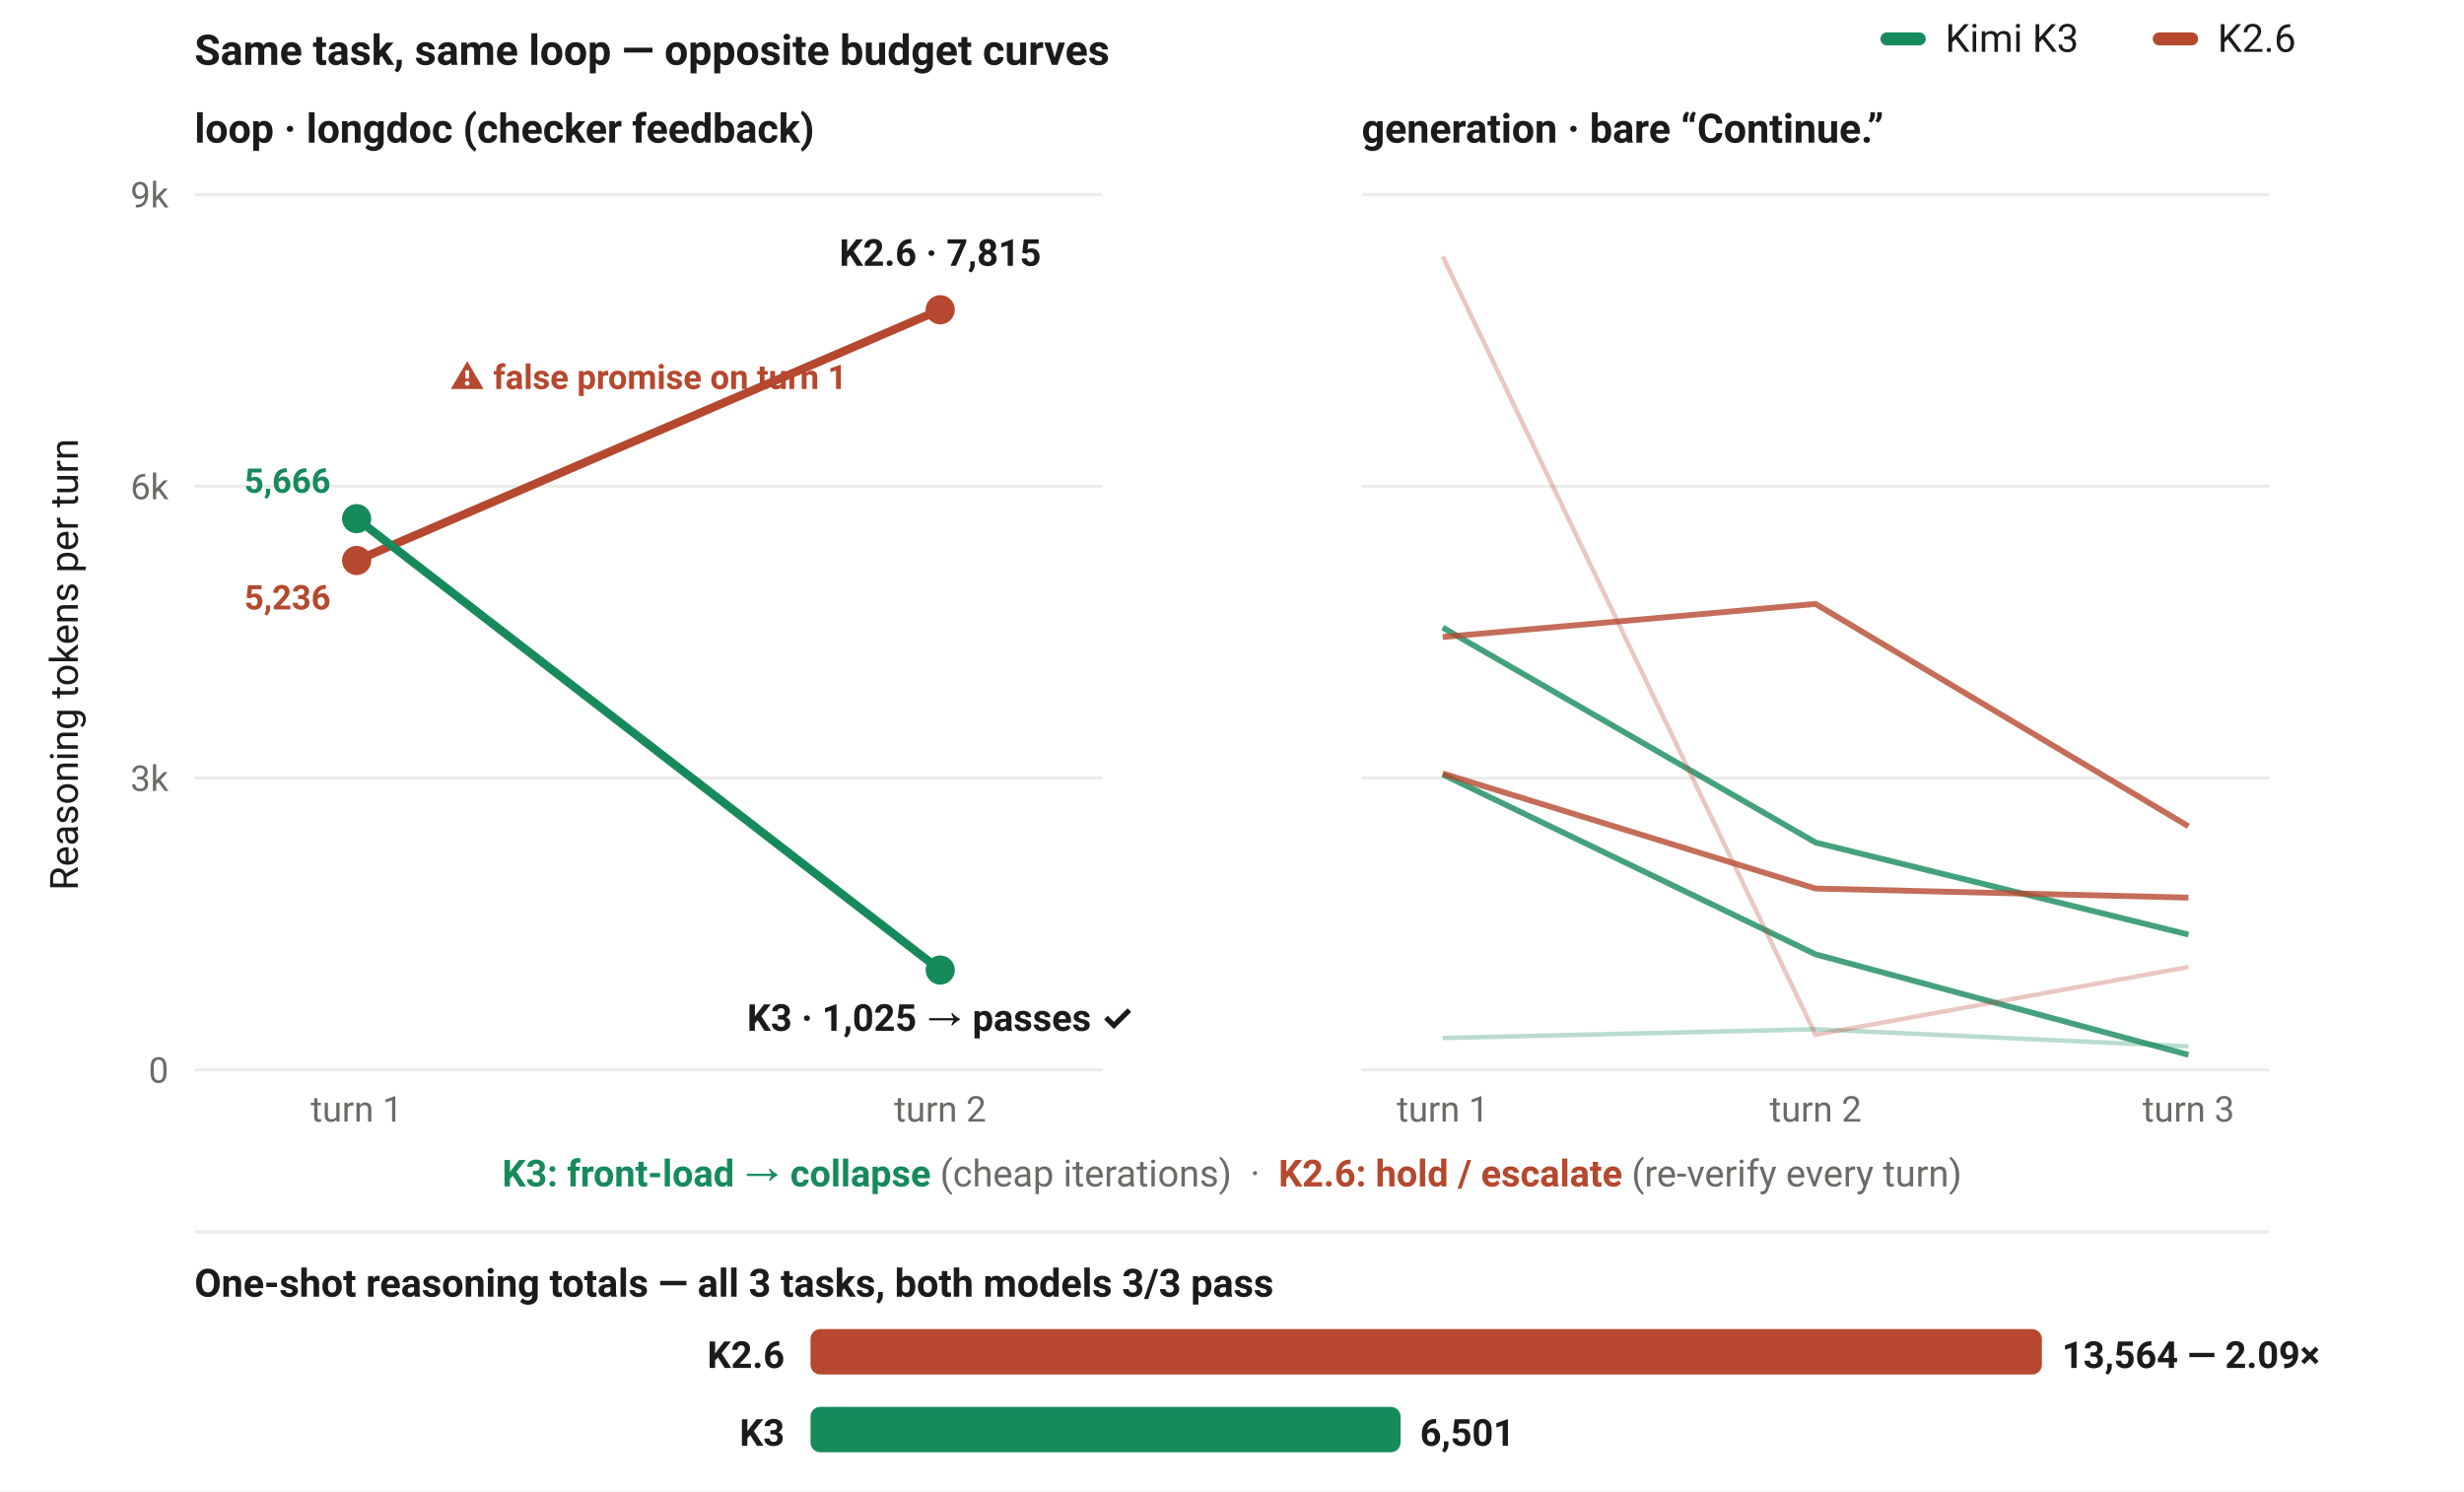
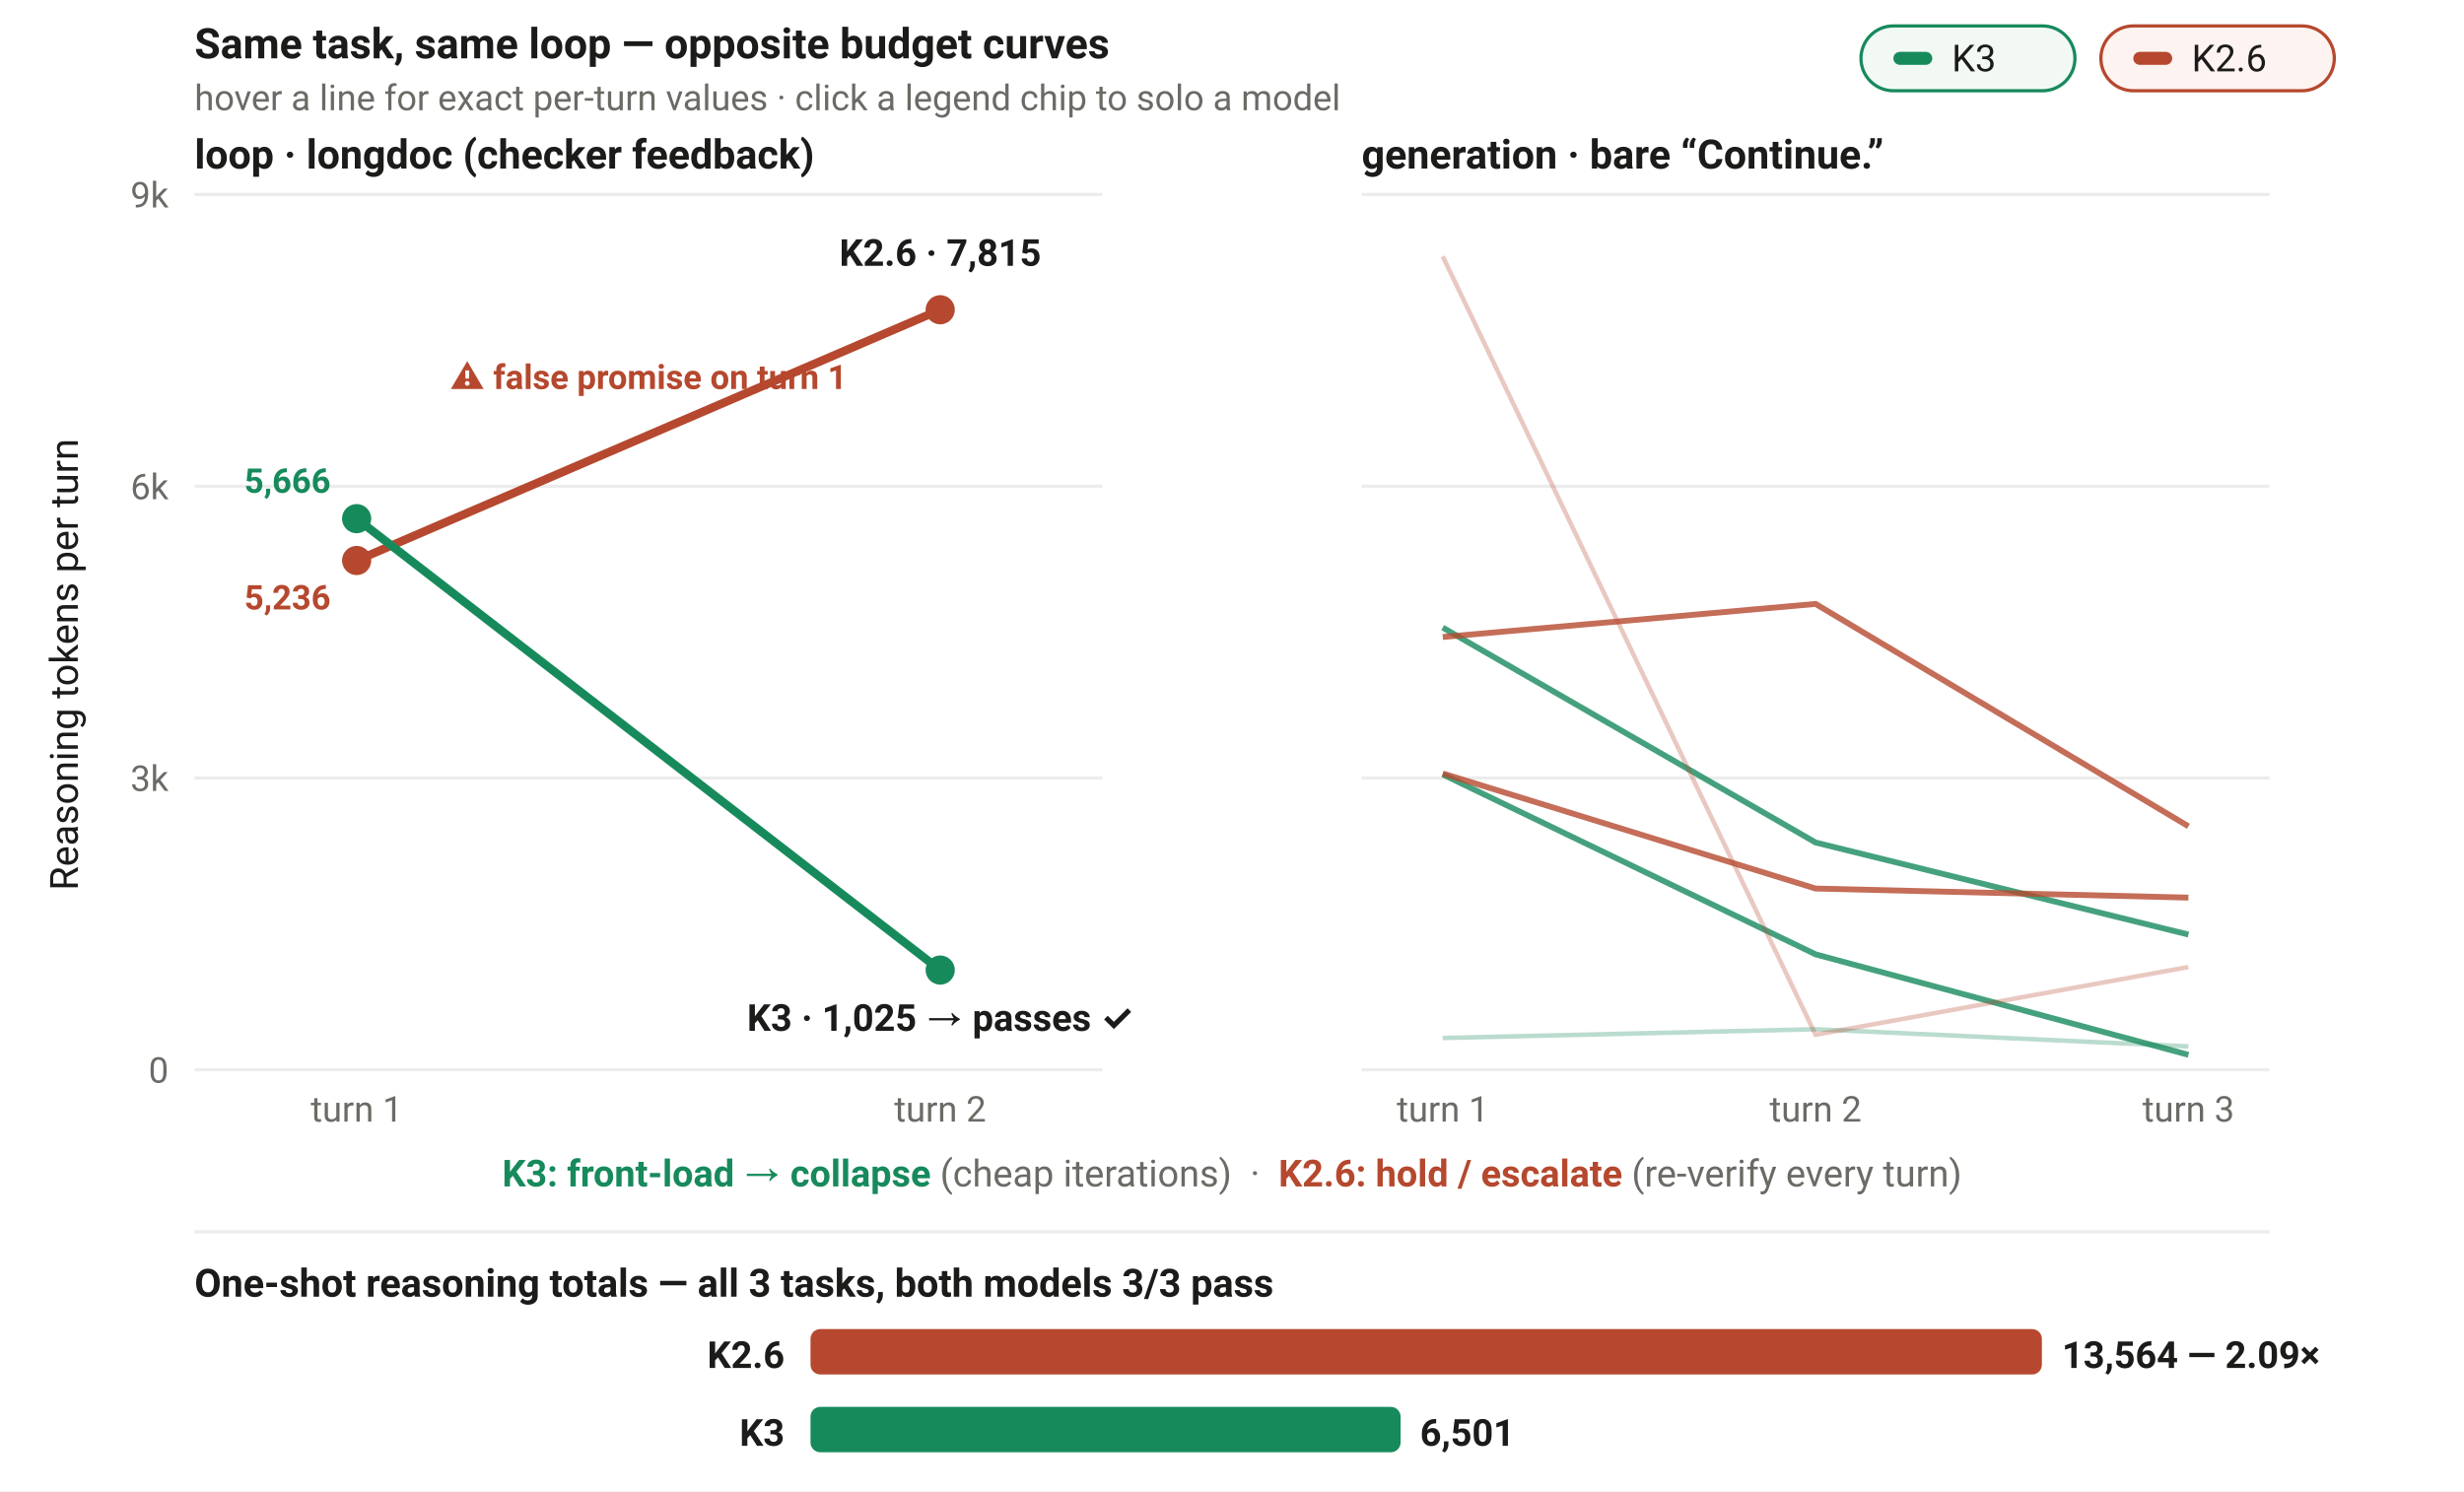
- <svg xmlns="http://www.w3.org/2000/svg" width="760" height="460" viewBox="0 0 760 460" font-family="-apple-system,BlinkMacSystemFont,Segoe UI,Roboto,Helvetica,Arial,sans-serif" role="img" aria-label="Left panel: the longdoc task in loop mode — K3 collapses from 5,666 reasoning tokens on turn 1 to 1,025 on turn 2 and passes; K2.6 escalates from 5,236 to 7,815, and its turn 1 carries a false completion promise. Right panel: generation mode under a bare Continue — K3's runs decay steeply across turns while K2.6 mostly holds its spend. Bottom: one-shot reasoning totals for the same 3-of-3 pass result — K2.6 spends 13,564 tokens, 2.09 times K3's 6,501.">
+ <svg xmlns="http://www.w3.org/2000/svg" width="760" height="460" viewBox="0 0 760 460" font-family="-apple-system,BlinkMacSystemFont,Segoe UI,Roboto,Helvetica,Arial,sans-serif" role="img" aria-label="Interactive: hover any line for its exact per-turn values; click a legend chip to solo one model. Left panel: the longdoc task in loop mode — K3 collapses from 5,666 reasoning tokens on turn 1 to 1,025 on turn 2 and passes; K2.6 escalates from 5,236 to 7,815, with a false completion promise on turn 1. Right panel: generation mode under a bare Continue — K3's runs decay steeply across turns while K2.6 mostly holds its spend. Bottom: one-shot reasoning totals for the same 3-of-3 result — K2.6 spends 13,564 tokens, 2.09 times K3's 6,501.">
  <rect width="760" height="460" fill="#ffffff" />
-   <text x="60" y="20" font-size="13" font-weight="700" fill="#1b1b1a">Same task, same loop — opposite budget curves</text>
-   <rect x="580" y="10" width="14" height="4" rx="2" fill="#178a5c" />
-   <text x="600" y="16" font-size="12" fill="#1b1b1a">Kimi K3</text>
-   <rect x="664" y="10" width="14" height="4" rx="2" fill="#b5482e" />
-   <text x="684" y="16" font-size="12" fill="#1b1b1a">K2.6</text>
-   <text x="60" y="44" font-size="12.5" font-weight="700" fill="#1b1b1a">loop · longdoc (checker feedback)</text>
-   <text x="420" y="44" font-size="12.5" font-weight="700" fill="#1b1b1a">generation · bare “Continue.”</text>
+   <style>
+     .run{transition:opacity .2s ease, stroke-width .2s ease}
+     .hit{cursor:pointer}
+     .chip{cursor:pointer}
+   </style>
+   <text x="60" y="18" font-size="13" font-weight="700" fill="#1b1b1a">Same task, same loop — opposite budget curves</text>
+   <text id="ro" x="60" y="34" font-size="11" fill="#6b6b66">hover a line for exact per-turn values · click a legend chip to solo a model</text>
+   <g id="legk3" class="chip">
+     <rect id="lr3" x="574" y="8" width="66" height="20" rx="10" fill="#f2f9f5" stroke="#178a5c" />
+     <rect x="584" y="16" width="12" height="4" rx="2" fill="#178a5c" />
+     <text x="602" y="22" font-size="11.5" fill="#1b1b1a">K3</text>
+   </g>
+   <g id="legk26" class="chip">
+     <rect id="lr26" x="648" y="8" width="72" height="20" rx="10" fill="#fdf3f0" stroke="#b5482e" />
+     <rect x="658" y="16" width="12" height="4" rx="2" fill="#b5482e" />
+     <text x="676" y="22" font-size="11.5" fill="#1b1b1a">K2.6</text>
+   </g>
+   <text x="60" y="52" font-size="12.5" font-weight="700" fill="#1b1b1a">loop · longdoc (checker feedback)</text>
+   <text x="420" y="52" font-size="12.5" font-weight="700" fill="#1b1b1a">generation · bare “Continue.”</text>
  <g stroke="#ececec">
    <line x1="60" y1="330" x2="340" y2="330" />
    <line x1="60" y1="240" x2="340" y2="240" />
    <line x1="60" y1="150" x2="340" y2="150" />
    <line x1="60" y1="60" x2="340" y2="60" />
+     <line x1="420" y1="330" x2="700" y2="330" />
+     <line x1="420" y1="240" x2="700" y2="240" />
+     <line x1="420" y1="150" x2="700" y2="150" />
+     <line x1="420" y1="60" x2="700" y2="60" />
  </g>
  <g font-size="11" fill="#6b6b66" text-anchor="end">
    <text x="52" y="334">0</text>
    <text x="52" y="244">3k</text>
    <text x="52" y="154">6k</text>
    <text x="52" y="64">9k</text>
  </g>
-   <g stroke="#ececec">
-     <line x1="420" y1="330" x2="700" y2="330" />
-     <line x1="420" y1="240" x2="700" y2="240" />
-     <line x1="420" y1="150" x2="700" y2="150" />
-     <line x1="420" y1="60" x2="700" y2="60" />
+   <text x="24" y="205" font-size="12" fill="#1b1b1a" text-anchor="middle" transform="rotate(-90 24 205)">Reasoning tokens per turn</text>
+   <path id="pk26L" class="run" d="M 110 172.9 L 290 95.55" fill="none" stroke="#b5482e" stroke-width="2.6" data-w="2.6" data-op="1" />
+   <path id="pk3L" class="run" d="M 110 160.0 L 290 299.25" fill="none" stroke="#178a5c" stroke-width="2.6" data-w="2.6" data-op="1" />
+   <g id="dk26L" class="run" data-op="1">
+     <circle cx="110" cy="172.9" r="4.5" fill="#b5482e" />
+     <circle cx="290" cy="95.55" r="4.5" fill="#b5482e" />
  </g>
-   <text x="24" y="205" font-size="12" fill="#1b1b1a" text-anchor="middle" transform="rotate(-90 24 205)">Reasoning tokens per turn</text>
-   <path d="M 110 172.9 L 290 95.55" fill="none" stroke="#b5482e" stroke-width="2.6" />
-   <path d="M 110 160.0 L 290 299.25" fill="none" stroke="#178a5c" stroke-width="2.6" />
-   <circle cx="110" cy="172.9" r="4.5" fill="#b5482e" />
-   <circle cx="290" cy="95.55" r="4.5" fill="#b5482e" />
-   <circle cx="110" cy="160.0" r="4.5" fill="#178a5c" />
-   <circle cx="290" cy="299.25" r="4.5" fill="#178a5c" />
-   <text x="102" y="152" font-size="10.5" fill="#178a5c" text-anchor="end" font-weight="600">5,666</text>
-   <text x="102" y="188" font-size="10.5" fill="#b5482e" text-anchor="end" font-weight="600">5,236</text>
-   <text x="200" y="120" font-size="10.5" fill="#b5482e" font-weight="700" text-anchor="middle">⚠ false promise on turn 1</text>
-   <text x="290" y="82" font-size="11.5" fill="#1b1b1a" font-weight="700" text-anchor="middle" stroke="#ffffff" stroke-width="3.5" paint-order="stroke" stroke-linejoin="round">K2.6 · 7,815</text>
-   <text x="290" y="318" font-size="11.5" fill="#1b1b1a" font-weight="700" text-anchor="middle" stroke="#ffffff" stroke-width="3.5" paint-order="stroke" stroke-linejoin="round">K3 · 1,025 → passes ✓</text>
-   <g fill="none" stroke="#178a5c" stroke-width="1.8" opacity="0.8">
-     <path d="M 445 238.9 L 560 294.4 L 675 325.4" />
-     <path d="M 445 193.6 L 560 259.9 L 675 288.3" />
+   <g id="dk3L" class="run" data-op="1">
+     <circle cx="110" cy="160.0" r="4.5" fill="#178a5c" />
+     <circle cx="290" cy="299.25" r="4.5" fill="#178a5c" />
  </g>
-   <path d="M 445 320.2 L 560 317.5 L 675 322.8" fill="none" stroke="#178a5c" stroke-width="1.4" opacity="0.3" />
-   <g fill="none" stroke="#b5482e" stroke-width="1.8" opacity="0.8">
-     <path d="M 445 196.5 L 560 186.3 L 675 254.9" />
-     <path d="M 445 238.6 L 560 274.1 L 675 276.9" />
+   <path id="pk3a" class="run" d="M 445 238.9 L 560 294.4 L 675 325.4" fill="none" stroke="#178a5c" stroke-width="1.8" opacity="0.8" data-w="1.8" data-op="0.8" />
+   <path id="pk3b" class="run" d="M 445 193.6 L 560 259.9 L 675 288.3" fill="none" stroke="#178a5c" stroke-width="1.8" opacity="0.8" data-w="1.8" data-op="0.8" />
+   <path id="pk3c" class="run" d="M 445 320.2 L 560 317.5 L 675 322.8" fill="none" stroke="#178a5c" stroke-width="1.4" opacity="0.3" data-w="1.4" data-op="0.3" />
+   <path id="pk26a" class="run" d="M 445 196.5 L 560 186.3 L 675 254.9" fill="none" stroke="#b5482e" stroke-width="1.8" opacity="0.8" data-w="1.8" data-op="0.8" />
+   <path id="pk26b" class="run" d="M 445 238.6 L 560 274.1 L 675 276.9" fill="none" stroke="#b5482e" stroke-width="1.8" opacity="0.8" data-w="1.8" data-op="0.8" />
+   <path id="pk26c" class="run" d="M 445 79.1 L 560 319.2 L 675 298.3" fill="none" stroke="#b5482e" stroke-width="1.4" opacity="0.3" data-w="1.4" data-op="0.3" />
+   <g id="lk3" class="run" data-op="1">
+     <text x="102" y="152" font-size="10.5" fill="#178a5c" text-anchor="end" font-weight="600">5,666</text>
+     <text x="290" y="318" font-size="11.5" fill="#1b1b1a" font-weight="700" text-anchor="middle" stroke="#ffffff" stroke-width="3.5" paint-order="stroke" stroke-linejoin="round">K3 · 1,025 → passes ✓</text>
  </g>
-   <path d="M 445 79.1 L 560 319.2 L 675 298.3" fill="none" stroke="#b5482e" stroke-width="1.4" opacity="0.3" />
+   <g id="lk26" class="run" data-op="1">
+     <text x="102" y="188" font-size="10.5" fill="#b5482e" text-anchor="end" font-weight="600">5,236</text>
+     <text x="200" y="120" font-size="10.5" fill="#b5482e" font-weight="700" text-anchor="middle">⚠ false promise on turn 1</text>
+     <text x="290" y="82" font-size="11.5" fill="#1b1b1a" font-weight="700" text-anchor="middle" stroke="#ffffff" stroke-width="3.5" paint-order="stroke" stroke-linejoin="round">K2.6 · 7,815</text>
+   </g>
  <g font-size="11" fill="#6b6b66" text-anchor="middle">
    <text x="110" y="346">turn 1</text>
    <text x="290" y="346">turn 2</text>
    <text x="445" y="346">turn 1</text>
    <text x="560" y="346">turn 2</text>
    <text x="675" y="346">turn 3</text>
  </g>
  <text x="380" y="366" font-size="11.5" text-anchor="middle" fill="#6b6b66">
    <tspan fill="#178a5c" font-weight="700">K3: front-load → collapse</tspan> (cheap iterations)  ·  <tspan fill="#b5482e" font-weight="700">K2.6: hold / escalate</tspan> (re-verify every turn)</text>
  <line x1="60" y1="380" x2="700" y2="380" stroke="#ececec" />
  <text x="60" y="400" font-size="12" font-weight="700" fill="#1b1b1a">One-shot reasoning totals — all 3 tasks, both models 3/3 pass</text>
-   <text x="242" y="422" font-size="11.5" fill="#1b1b1a" font-weight="600" text-anchor="end">K2.6</text>
-   <rect x="250" y="410" width="379.8" height="14" rx="3" fill="#b5482e" />
-   <text x="636" y="422" font-size="11.5" fill="#1b1b1a" font-weight="700">13,564 — 2.09×</text>
-   <text x="242" y="446" font-size="11.5" fill="#1b1b1a" font-weight="600" text-anchor="end">K3</text>
-   <rect x="250" y="434" width="182" height="14" rx="3" fill="#178a5c" />
-   <text x="438" y="446" font-size="11.5" fill="#1b1b1a" font-weight="700">6,501</text>
+   <g id="bk26" class="run" data-op="1">
+     <text x="242" y="422" font-size="11.5" fill="#1b1b1a" font-weight="600" text-anchor="end">K2.6</text>
+     <rect x="250" y="410" width="379.8" height="14" rx="3" fill="#b5482e" />
+     <text x="636" y="422" font-size="11.5" fill="#1b1b1a" font-weight="700">13,564 — 2.09×</text>
+   </g>
+   <g id="bk3" class="run" data-op="1">
+     <text x="242" y="446" font-size="11.5" fill="#1b1b1a" font-weight="600" text-anchor="end">K3</text>
+     <rect x="250" y="434" width="182" height="14" rx="3" fill="#178a5c" />
+     <text x="438" y="446" font-size="11.5" fill="#1b1b1a" font-weight="700">6,501</text>
+   </g>
+   <g fill="none" stroke="#ffffff" stroke-opacity="0" stroke-width="16" pointer-events="stroke">
+     <path class="hit" data-run="pk26L" d="M 110 172.9 L 290 95.55" />
+     <path class="hit" data-run="pk3L" d="M 110 160.0 L 290 299.25" />
+     <path class="hit" data-run="pk3a" d="M 445 238.9 L 560 294.4 L 675 325.4" />
+     <path class="hit" data-run="pk3b" d="M 445 193.6 L 560 259.9 L 675 288.3" />
+     <path class="hit" data-run="pk3c" d="M 445 320.2 L 560 317.5 L 675 322.8" />
+     <path class="hit" data-run="pk26a" d="M 445 196.5 L 560 186.3 L 675 254.9" />
+     <path class="hit" data-run="pk26b" d="M 445 238.6 L 560 274.1 L 675 276.9" />
+     <path class="hit" data-run="pk26c" d="M 445 79.1 L 560 319.2 L 675 298.3" />
+   </g>
</svg>
